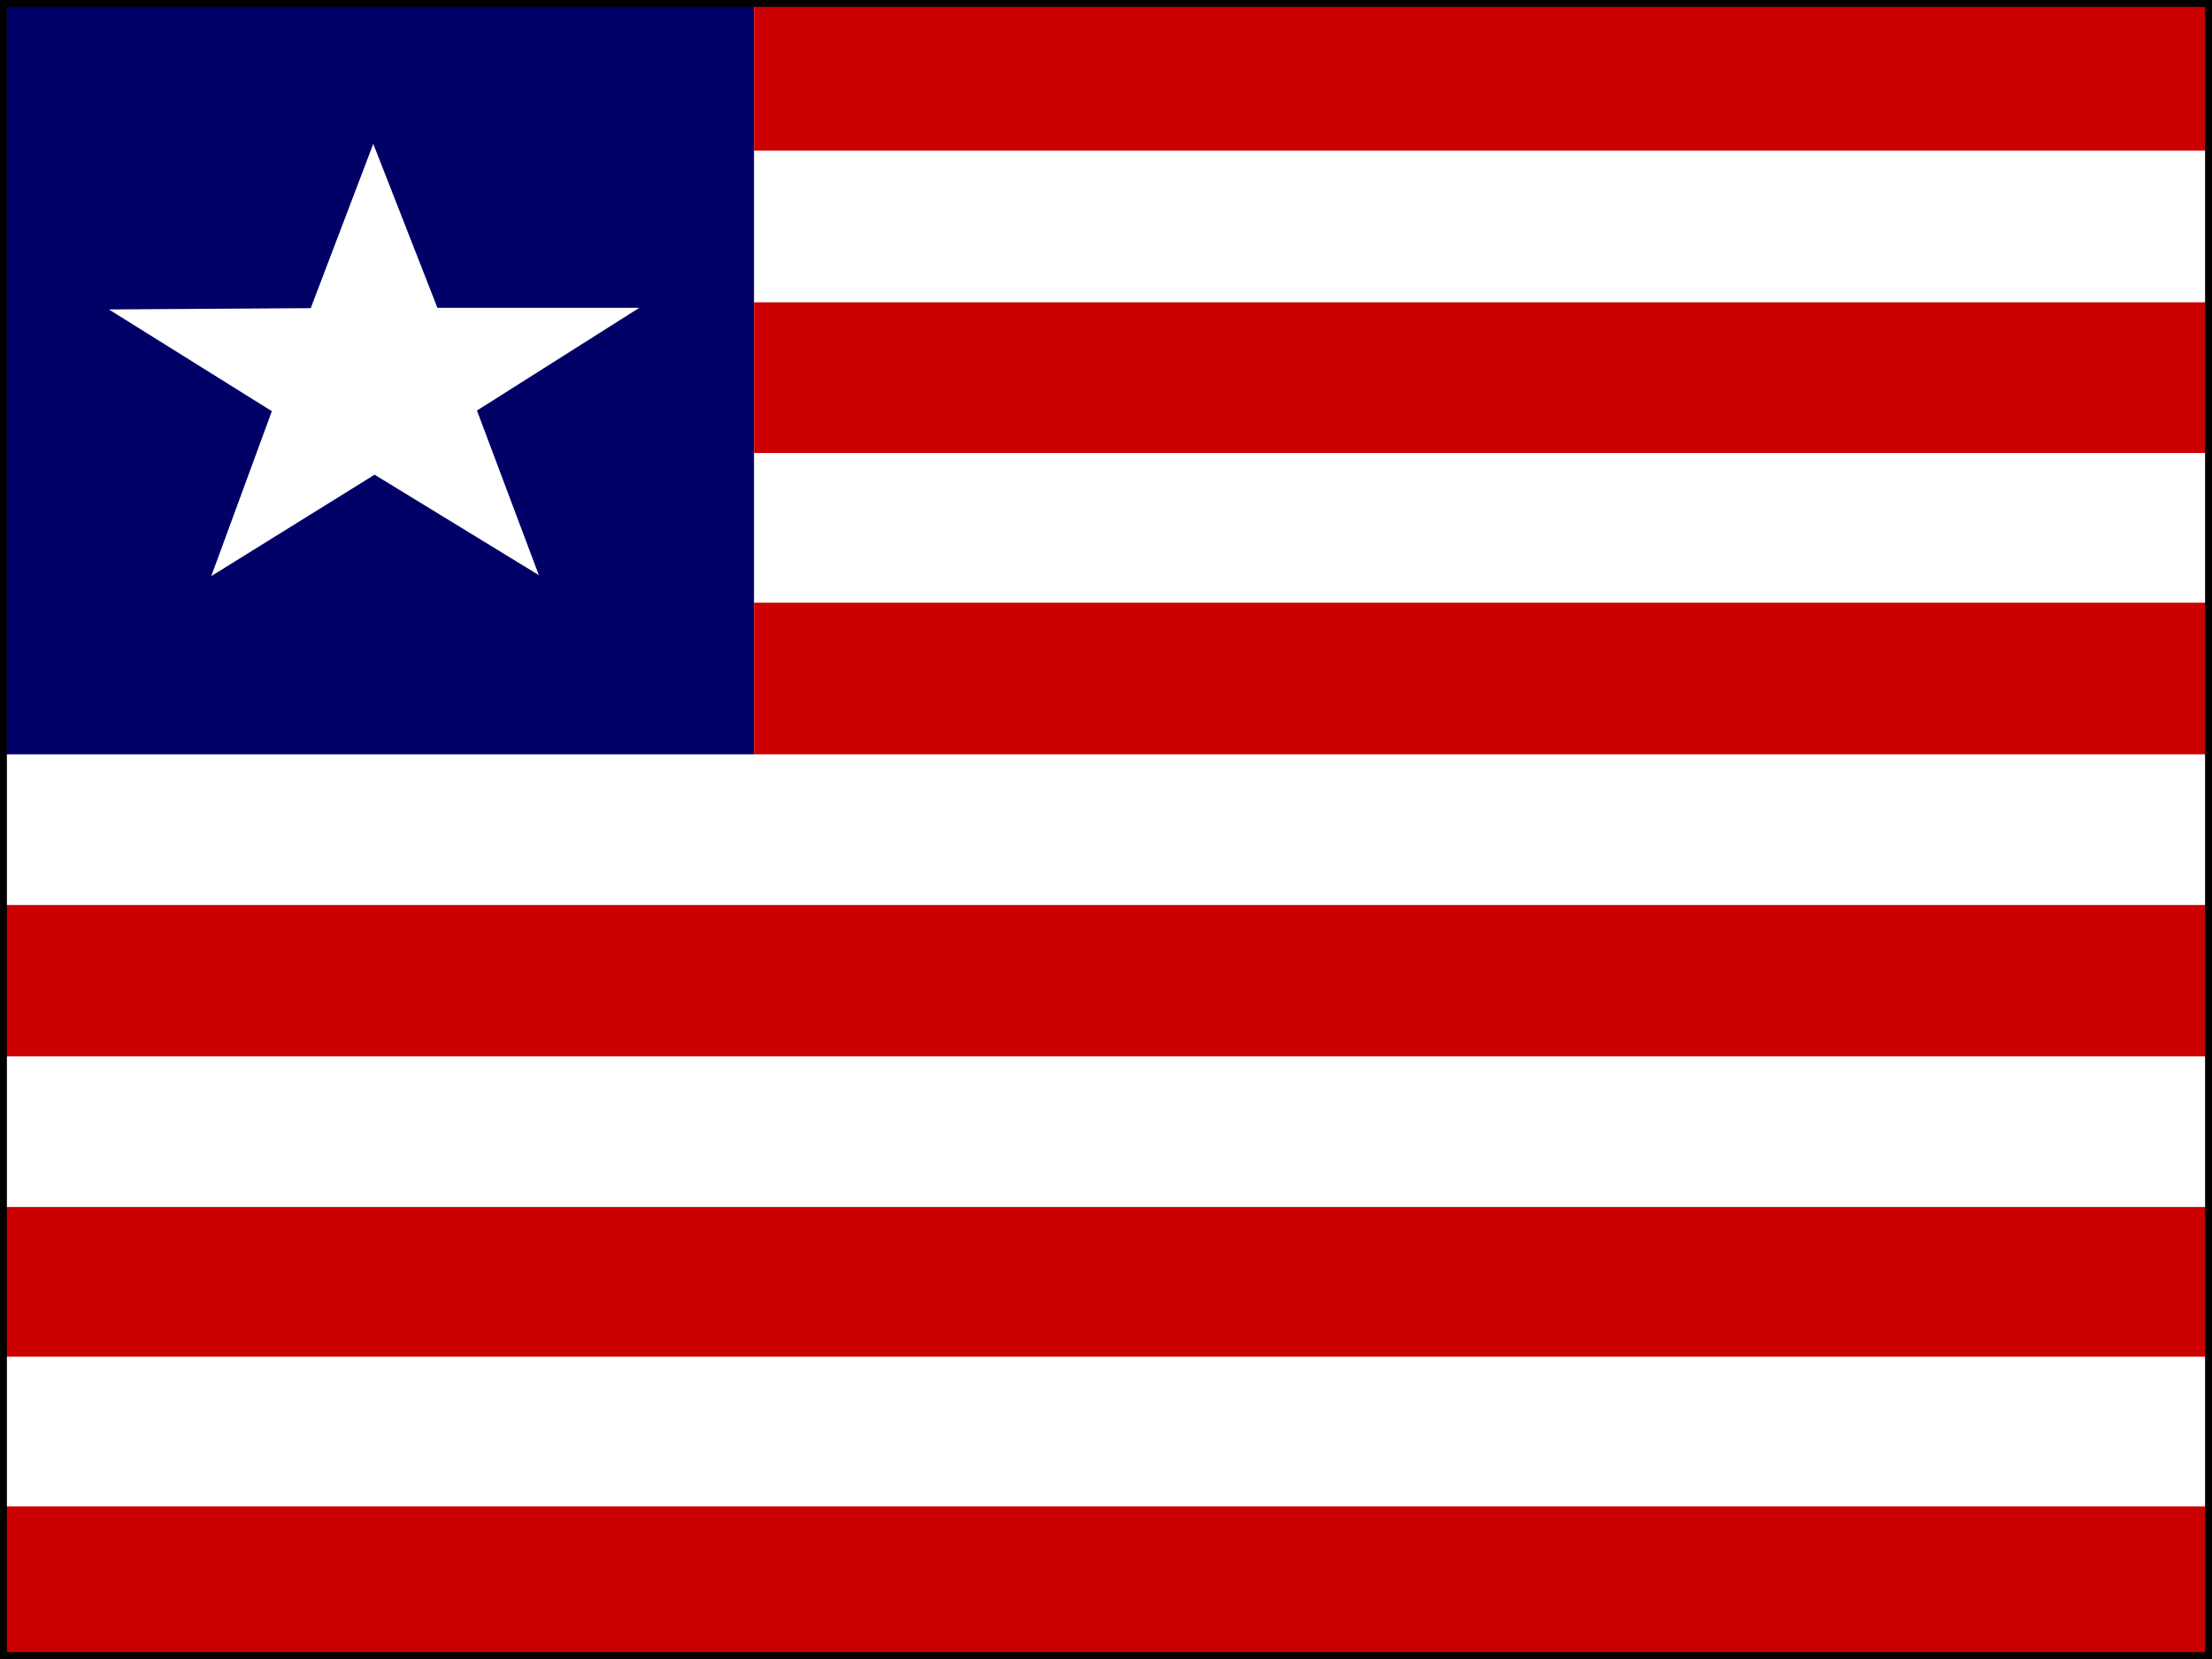
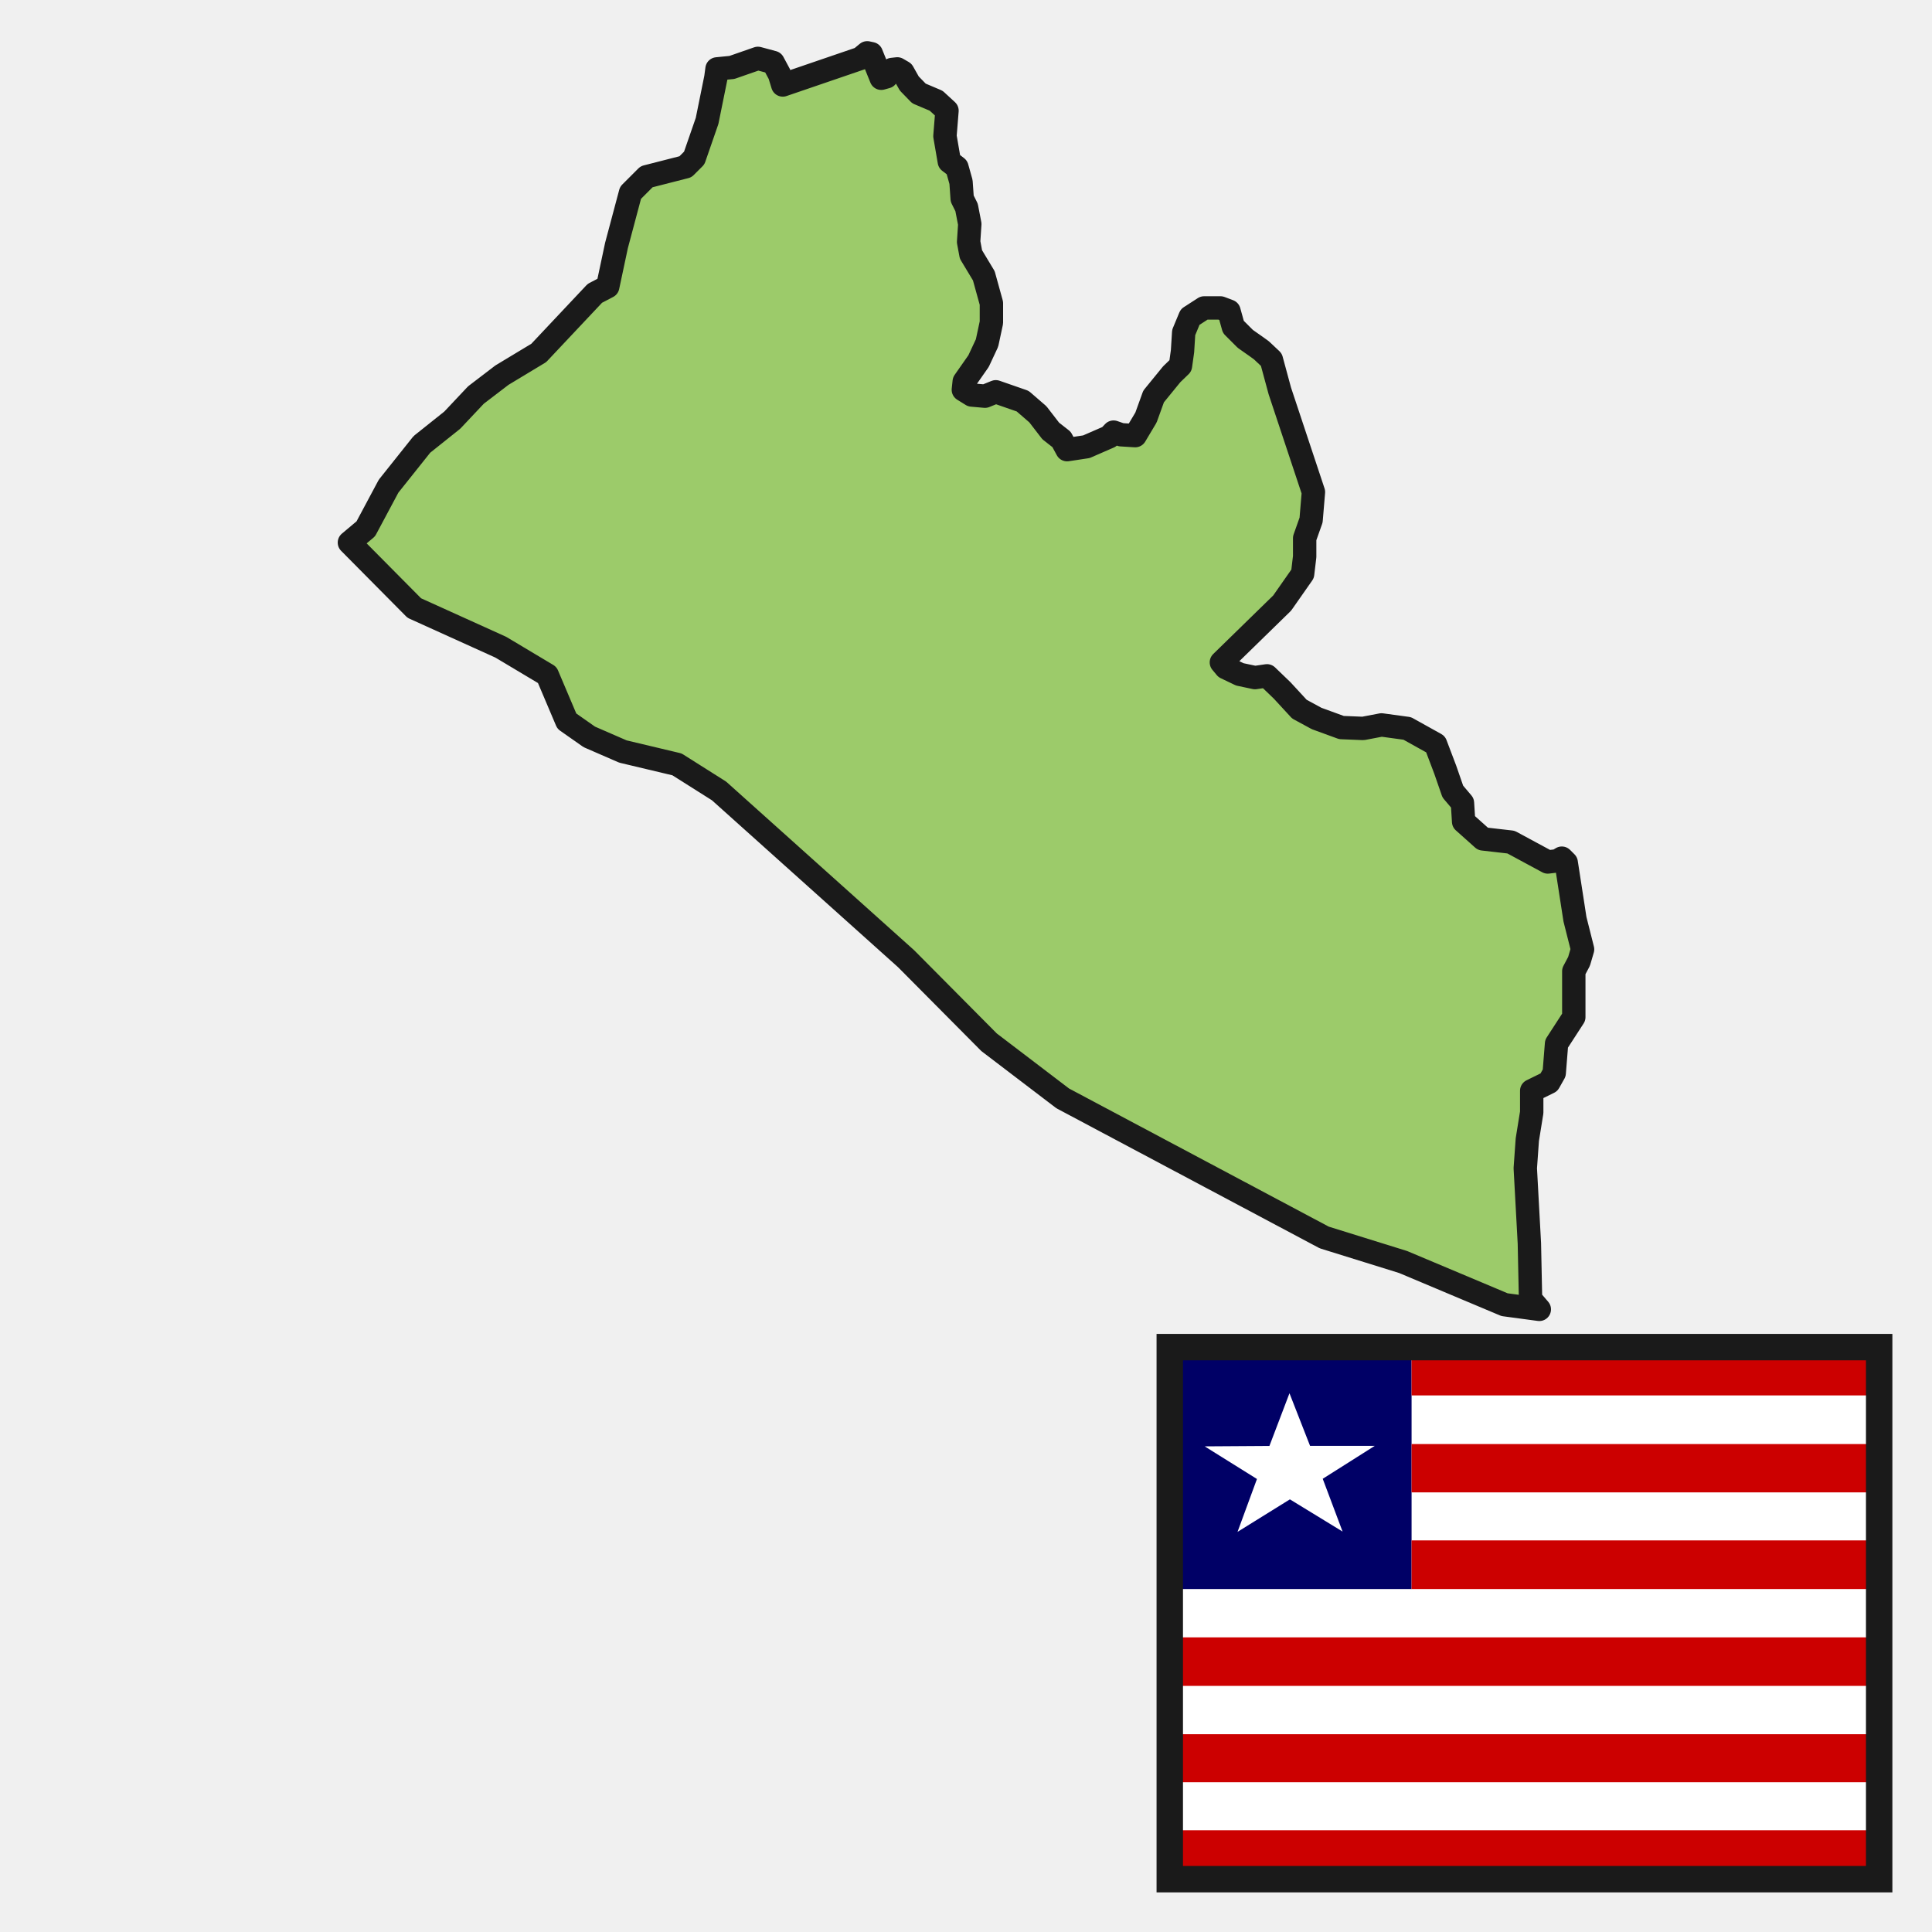
- <svg xmlns="http://www.w3.org/2000/svg" id="flag-icons-lr" viewBox="0 0 640 480">
-   <defs>
-     <clipPath id="lr-a">
-       <path fill-opacity=".7" d="M0 0h682.7v512H0z" />
-     </clipPath>
-   </defs>
-   <g fill-rule="evenodd" clip-path="url(#lr-a)" transform="scale(.9375)">
-     <path fill="#fff" d="M0 0h767.9v512H0z" />
-     <path fill="#006" d="M0 0h232.7v232.8H0z" />
-     <path fill="#c00" d="M0 464.9h767.9V512H0z" />
-     <path fill="#c00" d="M0 465.4h767.9V512H0zm0-92.9h767.9v46.2H0zm0-93.2h766V326H0zM232.7 0h535.1v46.5H232.7zm0 186h535.1v46.8H232.7zm0-92.7h535.1v46.5H232.7z" />
-     <path fill="#fff" d="m166.3 177.5-50.7-31-50.4 31.3 18.7-50.9-50.3-31.4 62.3-.4 19.3-50.7L135 95h62.3l-50.1 31.7z" />
+ <svg xmlns="http://www.w3.org/2000/svg" viewBox="0 0 512 512">
+   <g transform="translate(57.75 -17.75) scale(0.7744)">
+     <path d="M 45.0 208.6 L 50.6 203.9 L 58.4 189.3 L 69.8 175.0 L 80.2 166.7 L 88.3 158.1 L 97.2 151.3 L 109.8 143.7 L 129.0 123.3 L 133.4 121.0 L 136.4 106.9 L 141.2 88.9 L 146.7 83.4 L 160.0 80.0 L 163.0 77.0 L 167.4 64.3 L 170.4 49.5 L 170.8 46.5 L 175.9 46.0 L 184.8 42.9 L 190.0 44.3 L 192.2 48.4 L 193.3 52.0 L 219.9 42.9 L 222.2 41.0 L 223.6 41.3 L 227.0 49.7 L 228.8 49.2 L 230.7 46.7 L 232.5 46.5 L 234.4 47.6 L 236.6 51.5 L 239.9 54.9 L 245.8 57.4 L 249.5 60.8 L 248.8 69.5 L 250.3 78.2 L 252.9 80.2 L 254.3 85.2 L 254.7 90.9 L 256.2 93.9 L 257.3 99.6 L 256.9 105.7 L 257.7 110.0 L 262.1 117.3 L 264.7 126.7 L 264.7 133.3 L 263.2 140.3 L 260.3 146.5 L 255.4 153.5 L 255.1 156.3 L 258.0 158.1 L 262.5 158.5 L 266.2 157.0 L 275.4 160.2 L 280.6 164.7 L 285.0 170.4 L 288.7 173.3 L 290.6 176.8 L 297.2 175.8 L 305.0 172.4 L 306.5 170.8 L 309.1 171.7 L 313.9 172.0 L 317.6 165.8 L 320.2 158.6 L 326.4 151.0 L 329.4 148.1 L 330.1 143.1 L 330.5 136.7 L 332.7 131.4 L 337.5 128.3 L 343.1 128.3 L 346.0 129.4 L 347.5 134.8 L 351.6 138.9 L 355.3 141.5 L 357.1 142.8 L 360.5 146.0 L 363.4 156.7 L 374.9 191.3 L 374.1 200.9 L 371.9 207.1 L 371.9 213.4 L 371.2 219.3 L 364.2 229.3 L 343.4 249.6 L 344.9 251.4 L 349.7 253.7 L 354.9 254.8 L 359.0 254.2 L 364.2 259.2 L 370.1 265.6 L 376.0 268.8 L 384.5 271.9 L 391.9 272.2 L 398.2 271.0 L 407.0 272.2 L 416.7 277.6 L 420.0 286.3 L 422.6 293.8 L 425.9 297.7 L 426.3 304.1 L 432.9 310.0 L 442.5 311.1 L 455.1 317.9 L 458.4 317.5 L 459.9 316.6 L 461.4 318.1 L 464.4 337.5 L 467.0 347.8 L 465.8 351.9 L 464.0 355.3 L 464.0 371.0 L 458.1 380.1 L 457.3 390.1 L 455.5 393.3 L 449.6 396.2 L 449.6 403.6 L 448.1 412.9 L 447.4 422.7 L 448.8 448.4 L 449.2 467.5 L 452.2 471.0 L 440.3 469.4 L 405.6 454.8 L 378.6 446.4 L 289.1 398.8 L 263.9 379.6 L 235.5 351.0 L 171.5 293.6 L 157.1 284.5 L 138.6 280.1 L 127.1 275.1 L 119.4 269.7 L 112.7 253.9 L 96.8 244.4 L 67.2 231.0 L 45.0 208.6 Z" fill="#9ccb6a" stroke="#1a1a1a" stroke-width="8" stroke-linejoin="round" fill-rule="evenodd" />
  </g>
-   <rect x="1" y="1" width="638" height="478" fill="none" stroke="#000000" stroke-width="2" />
+   <rect x="310" y="357" width="188" height="141" fill="#ffffff" />
+   <g transform="translate(310 357) scale(0.29375)">
+     <defs>
+       <clipPath id="lr-a">
+         <path fill-opacity=".7" d="M0 0h682.7v512H0z" />
+       </clipPath>
+     </defs>
+     <g fill-rule="evenodd" clip-path="url(#lr-a)" transform="scale(.9375)">
+       <path fill="#fff" d="M0 0h767.9v512H0z" />
+       <path fill="#006" d="M0 0h232.7v232.8H0z" />
+       <path fill="#c00" d="M0 464.9h767.9V512H0z" />
+       <path fill="#c00" d="M0 465.4h767.9V512H0zm0-92.9h767.9v46.2H0zm0-93.2h766V326H0zM232.7 0h535.1v46.5H232.7zm0 186h535.1v46.8H232.7zm0-92.7h535.1v46.5H232.7z" />
+       <path fill="#fff" d="m166.3 177.5-50.7-31-50.4 31.3 18.7-50.9-50.3-31.4 62.3-.4 19.3-50.7L135 95h62.3l-50.1 31.7z" />
+     </g>
+     <rect x="1" y="1" width="638" height="478" fill="none" stroke="#000000" stroke-width="2" />
+   </g>
+   <rect x="310" y="357" width="188" height="141" fill="none" stroke="#1a1a1a" stroke-width="7" />
</svg>
